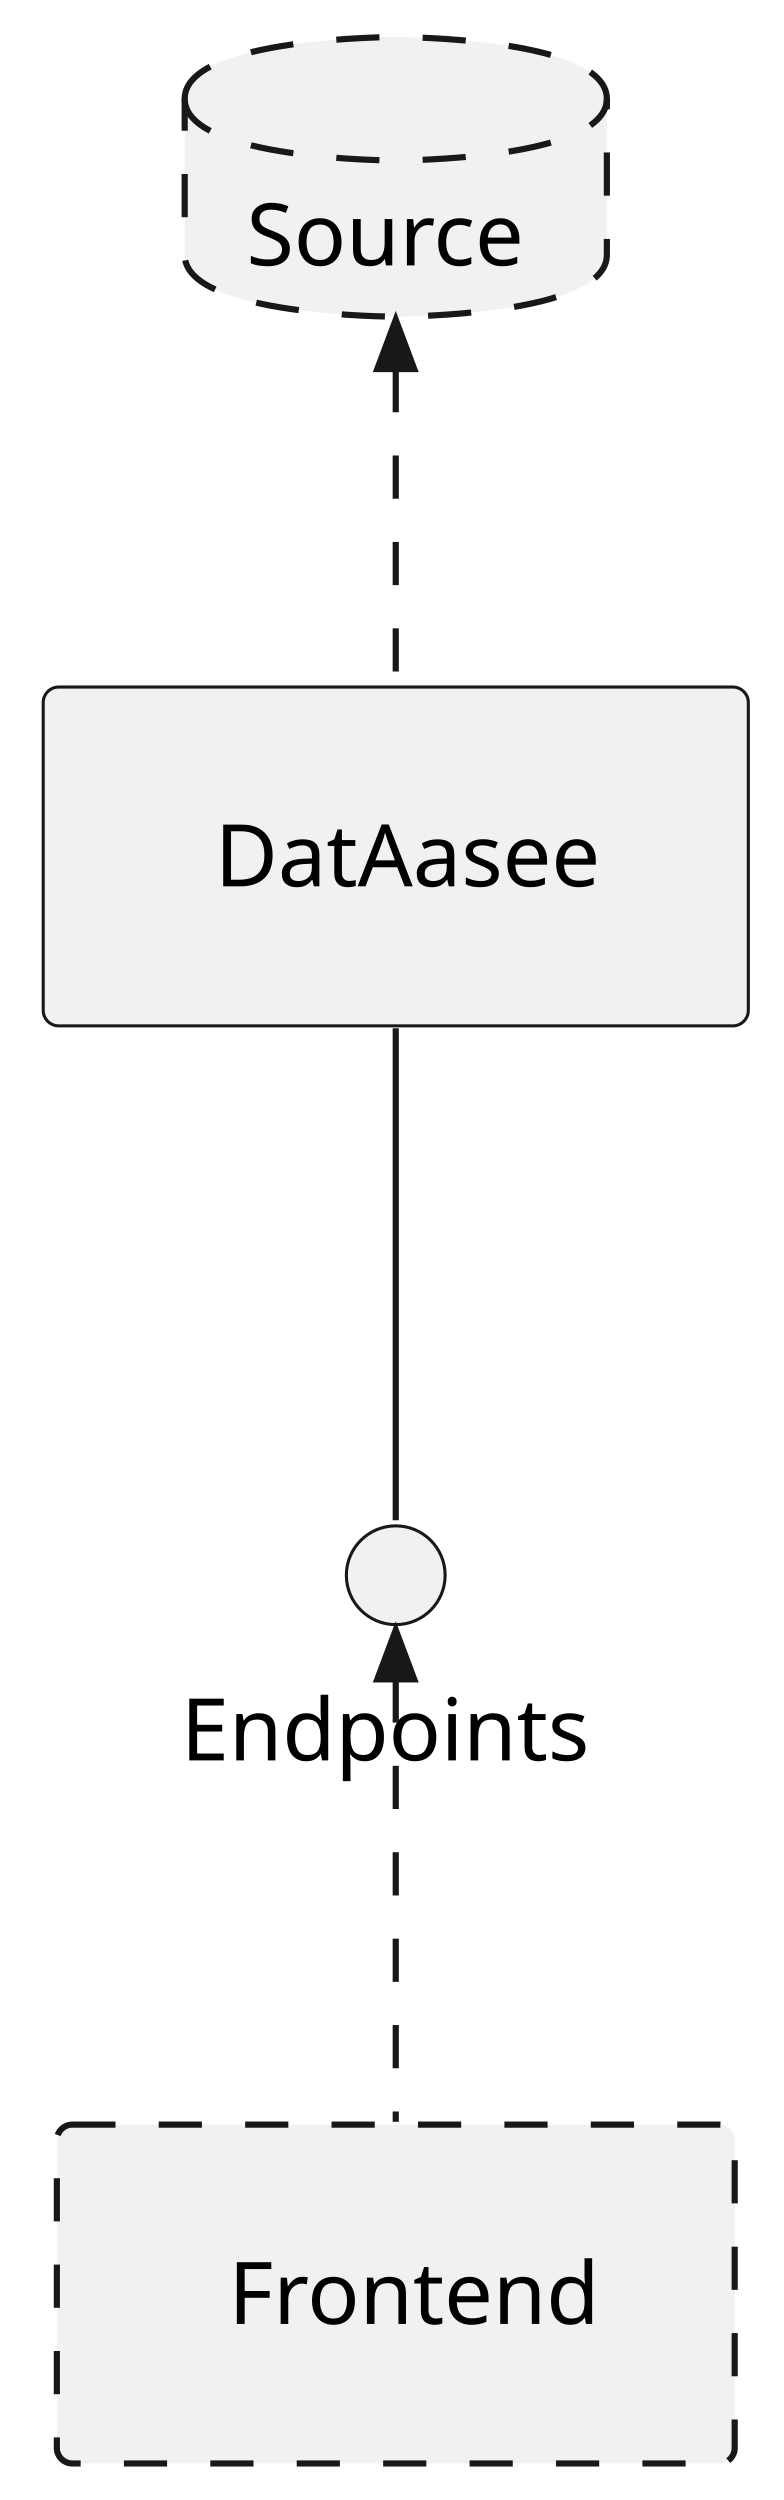
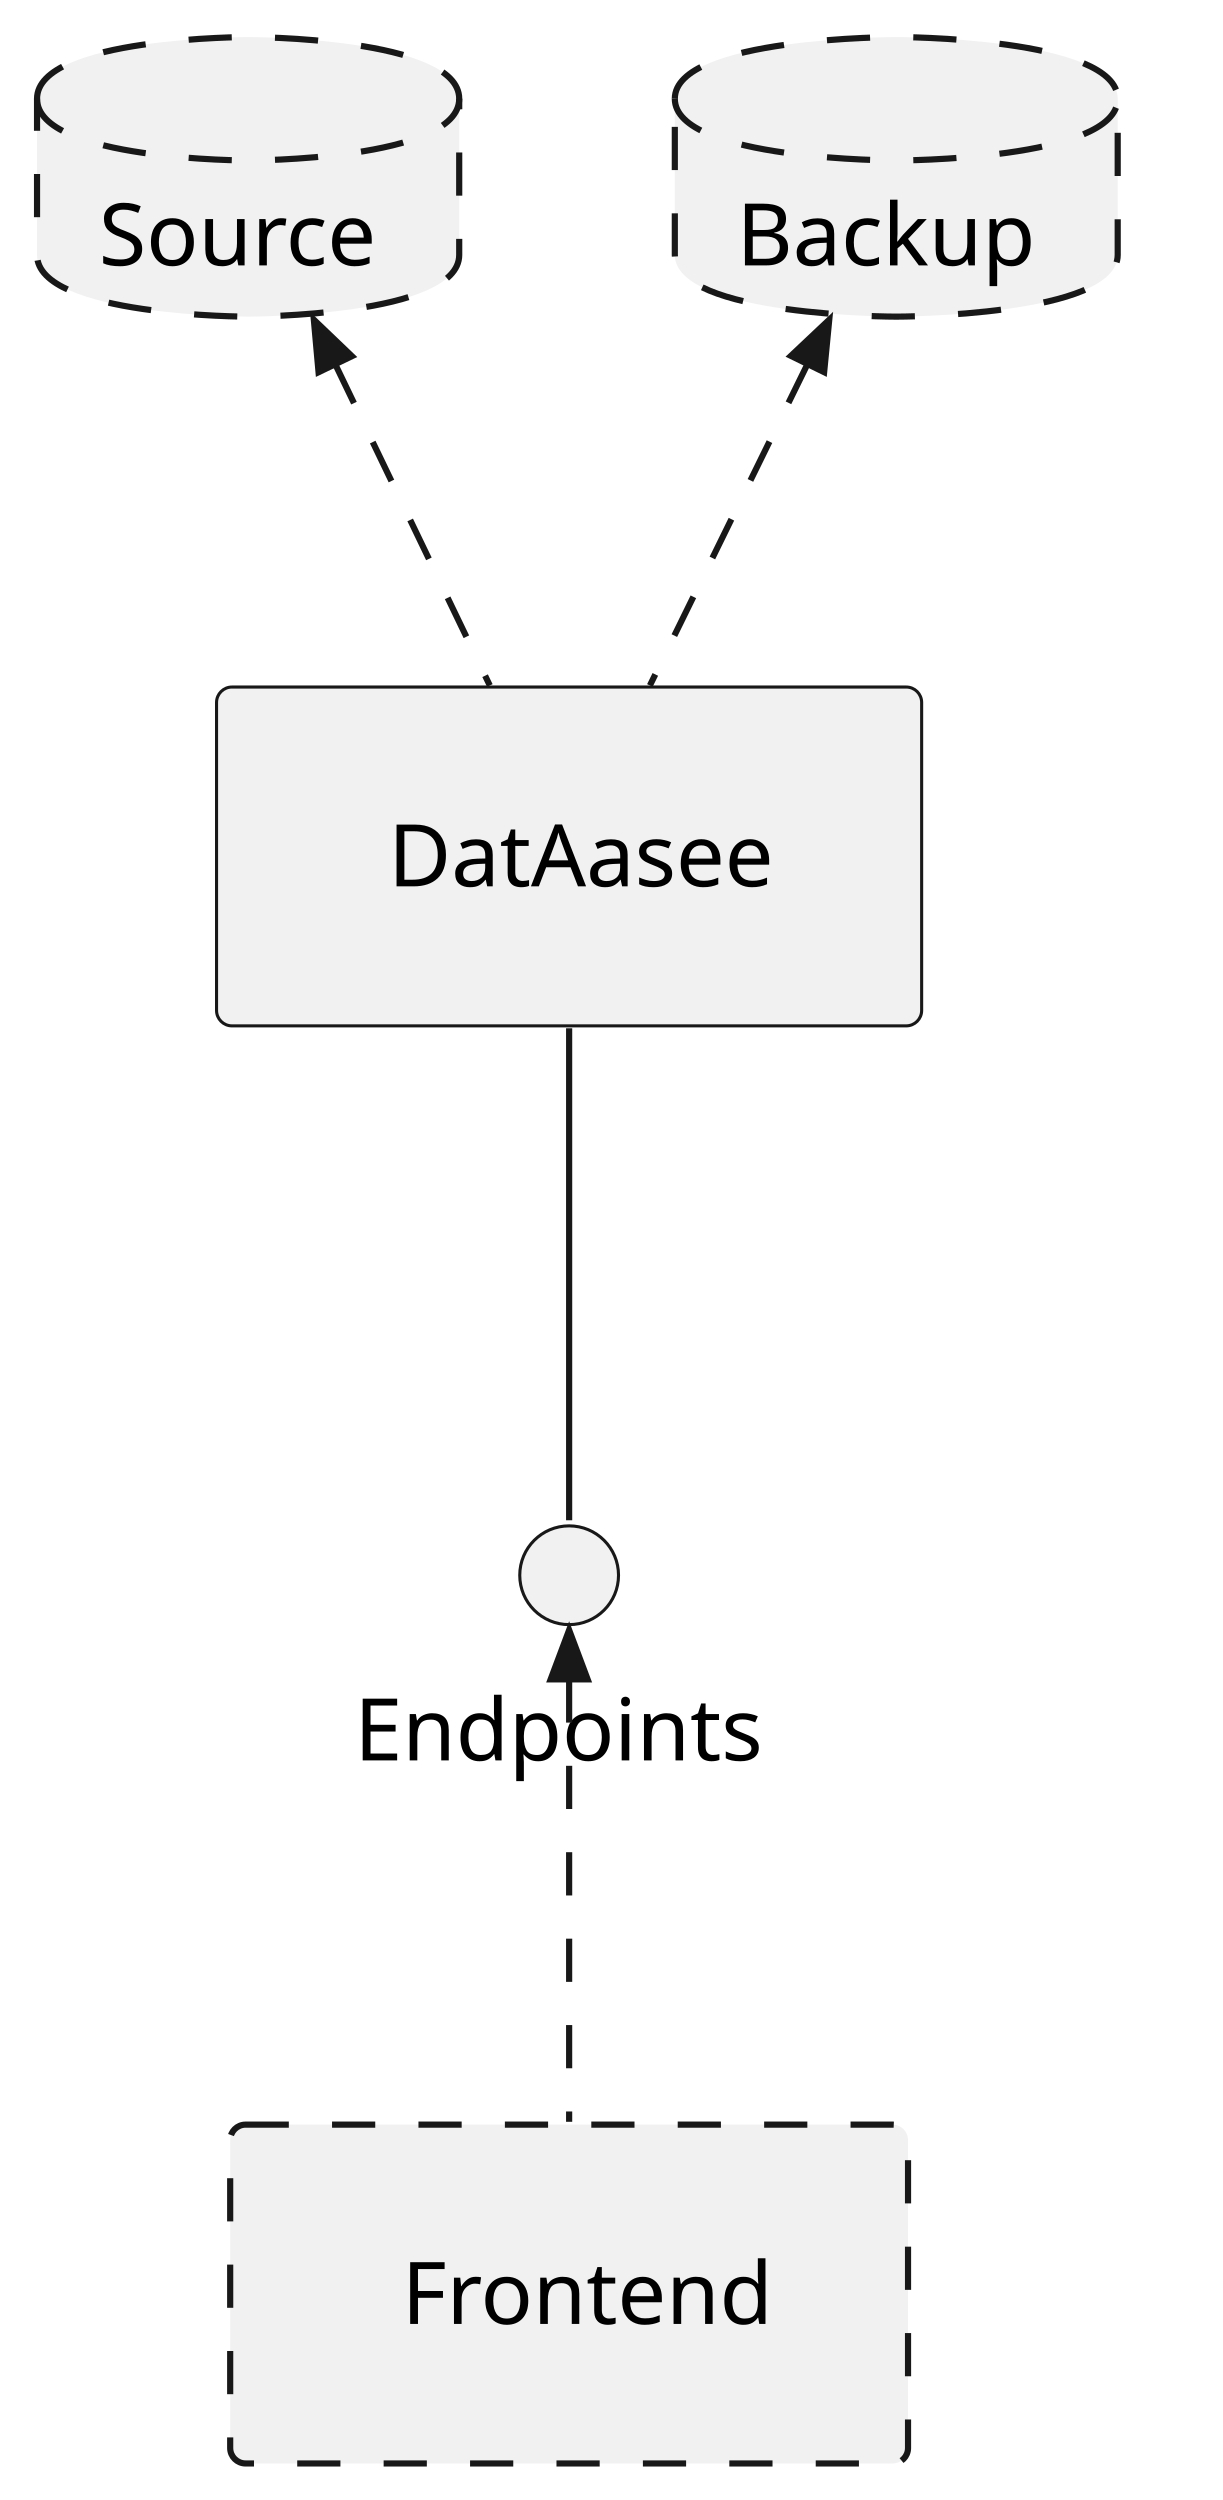
- <svg xmlns="http://www.w3.org/2000/svg" contentStyleType="text/css" data-diagram-type="DESCRIPTION" height="405px" preserveAspectRatio="none" style="width:127px;height:405px;background:#FFFFFF;" version="1.1" viewBox="0 0 127 405" width="127px" zoomAndPan="magnify">
+ <svg xmlns="http://www.w3.org/2000/svg" contentStyleType="text/css" data-diagram-type="DESCRIPTION" height="405px" preserveAspectRatio="none" style="width:198px;height:405px;background:#FFFFFF;" version="1.1" viewBox="0 0 198 405" width="198px" zoomAndPan="magnify">
  <defs />
  <g>
    <g class="entity" data-entity="src" data-source-line="1" data-uid="ent0002" id="entity_src">
-       <path d="M29.92,16 C29.92,6 64.116,6 64.116,6 C64.116,6 98.312,6 98.312,16 L98.312,41.297 C98.312,51.297 64.116,51.297 64.116,51.297 C64.116,51.297 29.92,51.297 29.92,41.297 L29.92,16" fill="#F1F1F1" style="stroke:#181818;stroke-width:1;stroke-dasharray:7.0,7.0;" />
-       <path d="M29.92,16 C29.92,26 64.116,26 64.116,26 C64.116,26 98.312,26 98.312,16" fill="none" style="stroke:#181818;stroke-width:1;stroke-dasharray:7.0,7.0;" />
-       <text fill="#000000" font-family="sans-serif" font-size="14" lengthAdjust="spacing" textLength="48.392" x="39.92" y="42.995">Source</text>
+       <path d="M6,16 C6,6 40.196,6 40.196,6 C40.196,6 74.392,6 74.392,16 L74.392,41.297 C74.392,51.297 40.196,51.297 40.196,51.297 C40.196,51.297 6,51.297 6,41.297 L6,16" fill="#F1F1F1" style="stroke:#181818;stroke-width:1;stroke-dasharray:7.0,7.0;" />
+       <path d="M6,16 C6,26 40.196,26 40.196,26 C40.196,26 74.392,26 74.392,16" fill="none" style="stroke:#181818;stroke-width:1;stroke-dasharray:7.0,7.0;" />
+       <text fill="#000000" font-family="sans-serif" font-size="14" lengthAdjust="spacing" textLength="48.392" x="16" y="42.995">Source</text>
    </g>
-     <g class="entity" data-entity="dataasee" data-source-line="4" data-uid="ent0003" id="entity_dataasee">
-       <rect fill="#F1F1F1" height="54.891" rx="2.5" ry="2.5" style="stroke:#181818;stroke-width:0.5;" width="114.227" x="7" y="111.3" />
-       <text fill="#000000" font-family="sans-serif" font-size="14" lengthAdjust="spacing" textLength="4.45" x="17" y="127.295"> </text>
-       <text fill="#000000" font-family="sans-serif" font-size="14" lengthAdjust="spacing" textLength="67.525" x="34.801" y="143.592">DatAasee</text>
-       <text fill="#000000" font-family="sans-serif" font-size="14" lengthAdjust="spacing" textLength="4.45" x="17" y="159.889"> </text>
+     <g class="entity" data-entity="bck" data-source-line="2" data-uid="ent0003" id="entity_bck">
+       <path d="M109.32,16 C109.32,6 145.194,6 145.194,6 C145.194,6 181.068,6 181.068,16 L181.068,41.297 C181.068,51.297 145.194,51.297 145.194,51.297 C145.194,51.297 109.32,51.297 109.32,41.297 L109.32,16" fill="#F1F1F1" style="stroke:#181818;stroke-width:1;stroke-dasharray:7.0,7.0;" />
+       <path d="M109.32,16 C109.32,26 145.194,26 145.194,26 C145.194,26 181.068,26 181.068,16" fill="none" style="stroke:#181818;stroke-width:1;stroke-dasharray:7.0,7.0;" />
+       <text fill="#000000" font-family="sans-serif" font-size="14" lengthAdjust="spacing" textLength="51.748" x="119.32" y="42.995">Backup</text>
    </g>
-     <g class="entity" data-entity="http" data-source-line="9" data-uid="ent0004" id="entity_http">
-       <ellipse cx="64.11" cy="255.19" fill="#F1F1F1" rx="8" ry="8" style="stroke:#181818;stroke-width:0.5;" />
-       <text fill="#000000" font-family="sans-serif" font-size="14" lengthAdjust="spacing" textLength="69.603" x="29.308" y="285.185">Endpoints</text>
+     <g class="entity" data-entity="dataasee" data-source-line="4" data-uid="ent0004" id="entity_dataasee">
+       <rect fill="#F1F1F1" height="54.891" rx="2.5" ry="2.5" style="stroke:#181818;stroke-width:0.5;" width="114.227" x="35.08" y="111.3" />
+       <text fill="#000000" font-family="sans-serif" font-size="14" lengthAdjust="spacing" textLength="4.45" x="45.08" y="127.295"> </text>
+       <text fill="#000000" font-family="sans-serif" font-size="14" lengthAdjust="spacing" textLength="67.525" x="62.881" y="143.592">DatAasee</text>
+       <text fill="#000000" font-family="sans-serif" font-size="14" lengthAdjust="spacing" textLength="4.45" x="45.08" y="159.889"> </text>
    </g>
-     <g class="entity" data-entity="fe" data-source-line="12" data-uid="ent0005" id="entity_fe">
-       <rect fill="#F1F1F1" height="54.891" rx="2.5" ry="2.5" style="stroke:#181818;stroke-width:1;stroke-dasharray:7.0,7.0;" width="109.811" x="9.21" y="344.19" />
-       <text fill="#000000" font-family="sans-serif" font-size="14" lengthAdjust="spacing" textLength="4.45" x="19.21" y="360.185"> </text>
-       <text fill="#000000" font-family="sans-serif" font-size="14" lengthAdjust="spacing" textLength="63.109" x="37.011" y="376.482">Frontend</text>
-       <text fill="#000000" font-family="sans-serif" font-size="14" lengthAdjust="spacing" textLength="4.45" x="19.21" y="392.779"> </text>
+     <g class="entity" data-entity="http" data-source-line="10" data-uid="ent0005" id="entity_http">
+       <ellipse cx="92.2" cy="255.19" fill="#F1F1F1" rx="8" ry="8" style="stroke:#181818;stroke-width:0.5;" />
+       <text fill="#000000" font-family="sans-serif" font-size="14" lengthAdjust="spacing" textLength="69.603" x="57.398" y="285.185">Endpoints</text>
    </g>
-     <g class="link" data-entity-1="src" data-entity-2="dataasee" data-source-line="17" data-uid="lnk6" id="link_src_dataasee">
-       <path d="M64.11,59.79 C64.11,76.96 64.11,92.82 64.11,111.05" fill="none" id="src-backto-dataasee" style="stroke:#181818;stroke-width:1;stroke-dasharray:7.0,7.0;" />
-       <polygon fill="#181818" points="64.11,51.79,61.11,59.79,67.11,59.79,64.11,51.79" style="stroke:#181818;stroke-width:1;" />
+     <g class="entity" data-entity="fe" data-source-line="12" data-uid="ent0006" id="entity_fe">
+       <rect fill="#F1F1F1" height="54.891" rx="2.5" ry="2.5" style="stroke:#181818;stroke-width:1;stroke-dasharray:7.0,7.0;" width="109.811" x="37.29" y="344.19" />
+       <text fill="#000000" font-family="sans-serif" font-size="14" lengthAdjust="spacing" textLength="4.45" x="47.29" y="360.185"> </text>
+       <text fill="#000000" font-family="sans-serif" font-size="14" lengthAdjust="spacing" textLength="63.109" x="65.091" y="376.482">Frontend</text>
+       <text fill="#000000" font-family="sans-serif" font-size="14" lengthAdjust="spacing" textLength="4.45" x="47.29" y="392.779"> </text>
    </g>
-     <g class="link" data-entity-1="dataasee" data-entity-2="http" data-source-line="18" data-uid="lnk7" id="link_dataasee_http">
-       <path d="M64.11,166.58 C64.11,192.47 64.11,230.07 64.11,246.28" fill="none" id="dataasee-http" style="stroke:#181818;stroke-width:1;" />
+     <g class="link" data-entity-1="src" data-entity-2="dataasee" data-source-line="18" data-uid="lnk7" id="link_src_dataasee">
+       <path d="M54.308,58.999 C62.568,76.169 70.59,92.82 79.35,111.05" fill="none" id="src-backto-dataasee" style="stroke:#181818;stroke-width:1;stroke-dasharray:7.0,7.0;" />
+       <polygon fill="#181818" points="50.84,51.79,51.605,60.3,57.012,57.699,50.84,51.79" style="stroke:#181818;stroke-width:1;" />
    </g>
-     <g class="link" data-entity-1="http" data-entity-2="fe" data-source-line="19" data-uid="lnk8" id="link_http_fe">
-       <path d="M64.11,272.06 C64.11,288.22 64.11,317.81 64.11,343.73" fill="none" id="http-backto-fe" style="stroke:#181818;stroke-width:1;stroke-dasharray:7.0,7.0;" />
-       <polygon fill="#181818" points="64.11,264.06,61.11,272.06,67.11,272.06,64.11,264.06" style="stroke:#181818;stroke-width:1;" />
+     <g class="link" data-entity-1="bck" data-entity-2="dataasee" data-source-line="19" data-uid="lnk8" id="link_bck_dataasee">
+       <path d="M130.818,58.973 C122.398,76.143 114.22,92.82 105.28,111.05" fill="none" id="bck-backto-dataasee" style="stroke:#181818;stroke-width:1;stroke-dasharray:7.0,7.0;" />
+       <polygon fill="#181818" points="134.34,51.79,128.124,57.652,133.511,60.294,134.34,51.79" style="stroke:#181818;stroke-width:1;" />
+     </g>
+     <g class="link" data-entity-1="dataasee" data-entity-2="http" data-source-line="20" data-uid="lnk9" id="link_dataasee_http">
+       <path d="M92.2,166.58 C92.2,192.47 92.2,230.07 92.2,246.28" fill="none" id="dataasee-http" style="stroke:#181818;stroke-width:1;" />
+     </g>
+     <g class="link" data-entity-1="http" data-entity-2="fe" data-source-line="21" data-uid="lnk10" id="link_http_fe">
+       <path d="M92.2,272.06 C92.2,288.22 92.2,317.81 92.2,343.73" fill="none" id="http-backto-fe" style="stroke:#181818;stroke-width:1;stroke-dasharray:7.0,7.0;" />
+       <polygon fill="#181818" points="92.2,264.06,89.2,272.06,95.2,272.06,92.2,264.06" style="stroke:#181818;stroke-width:1;" />
    </g>
  </g>
</svg>
